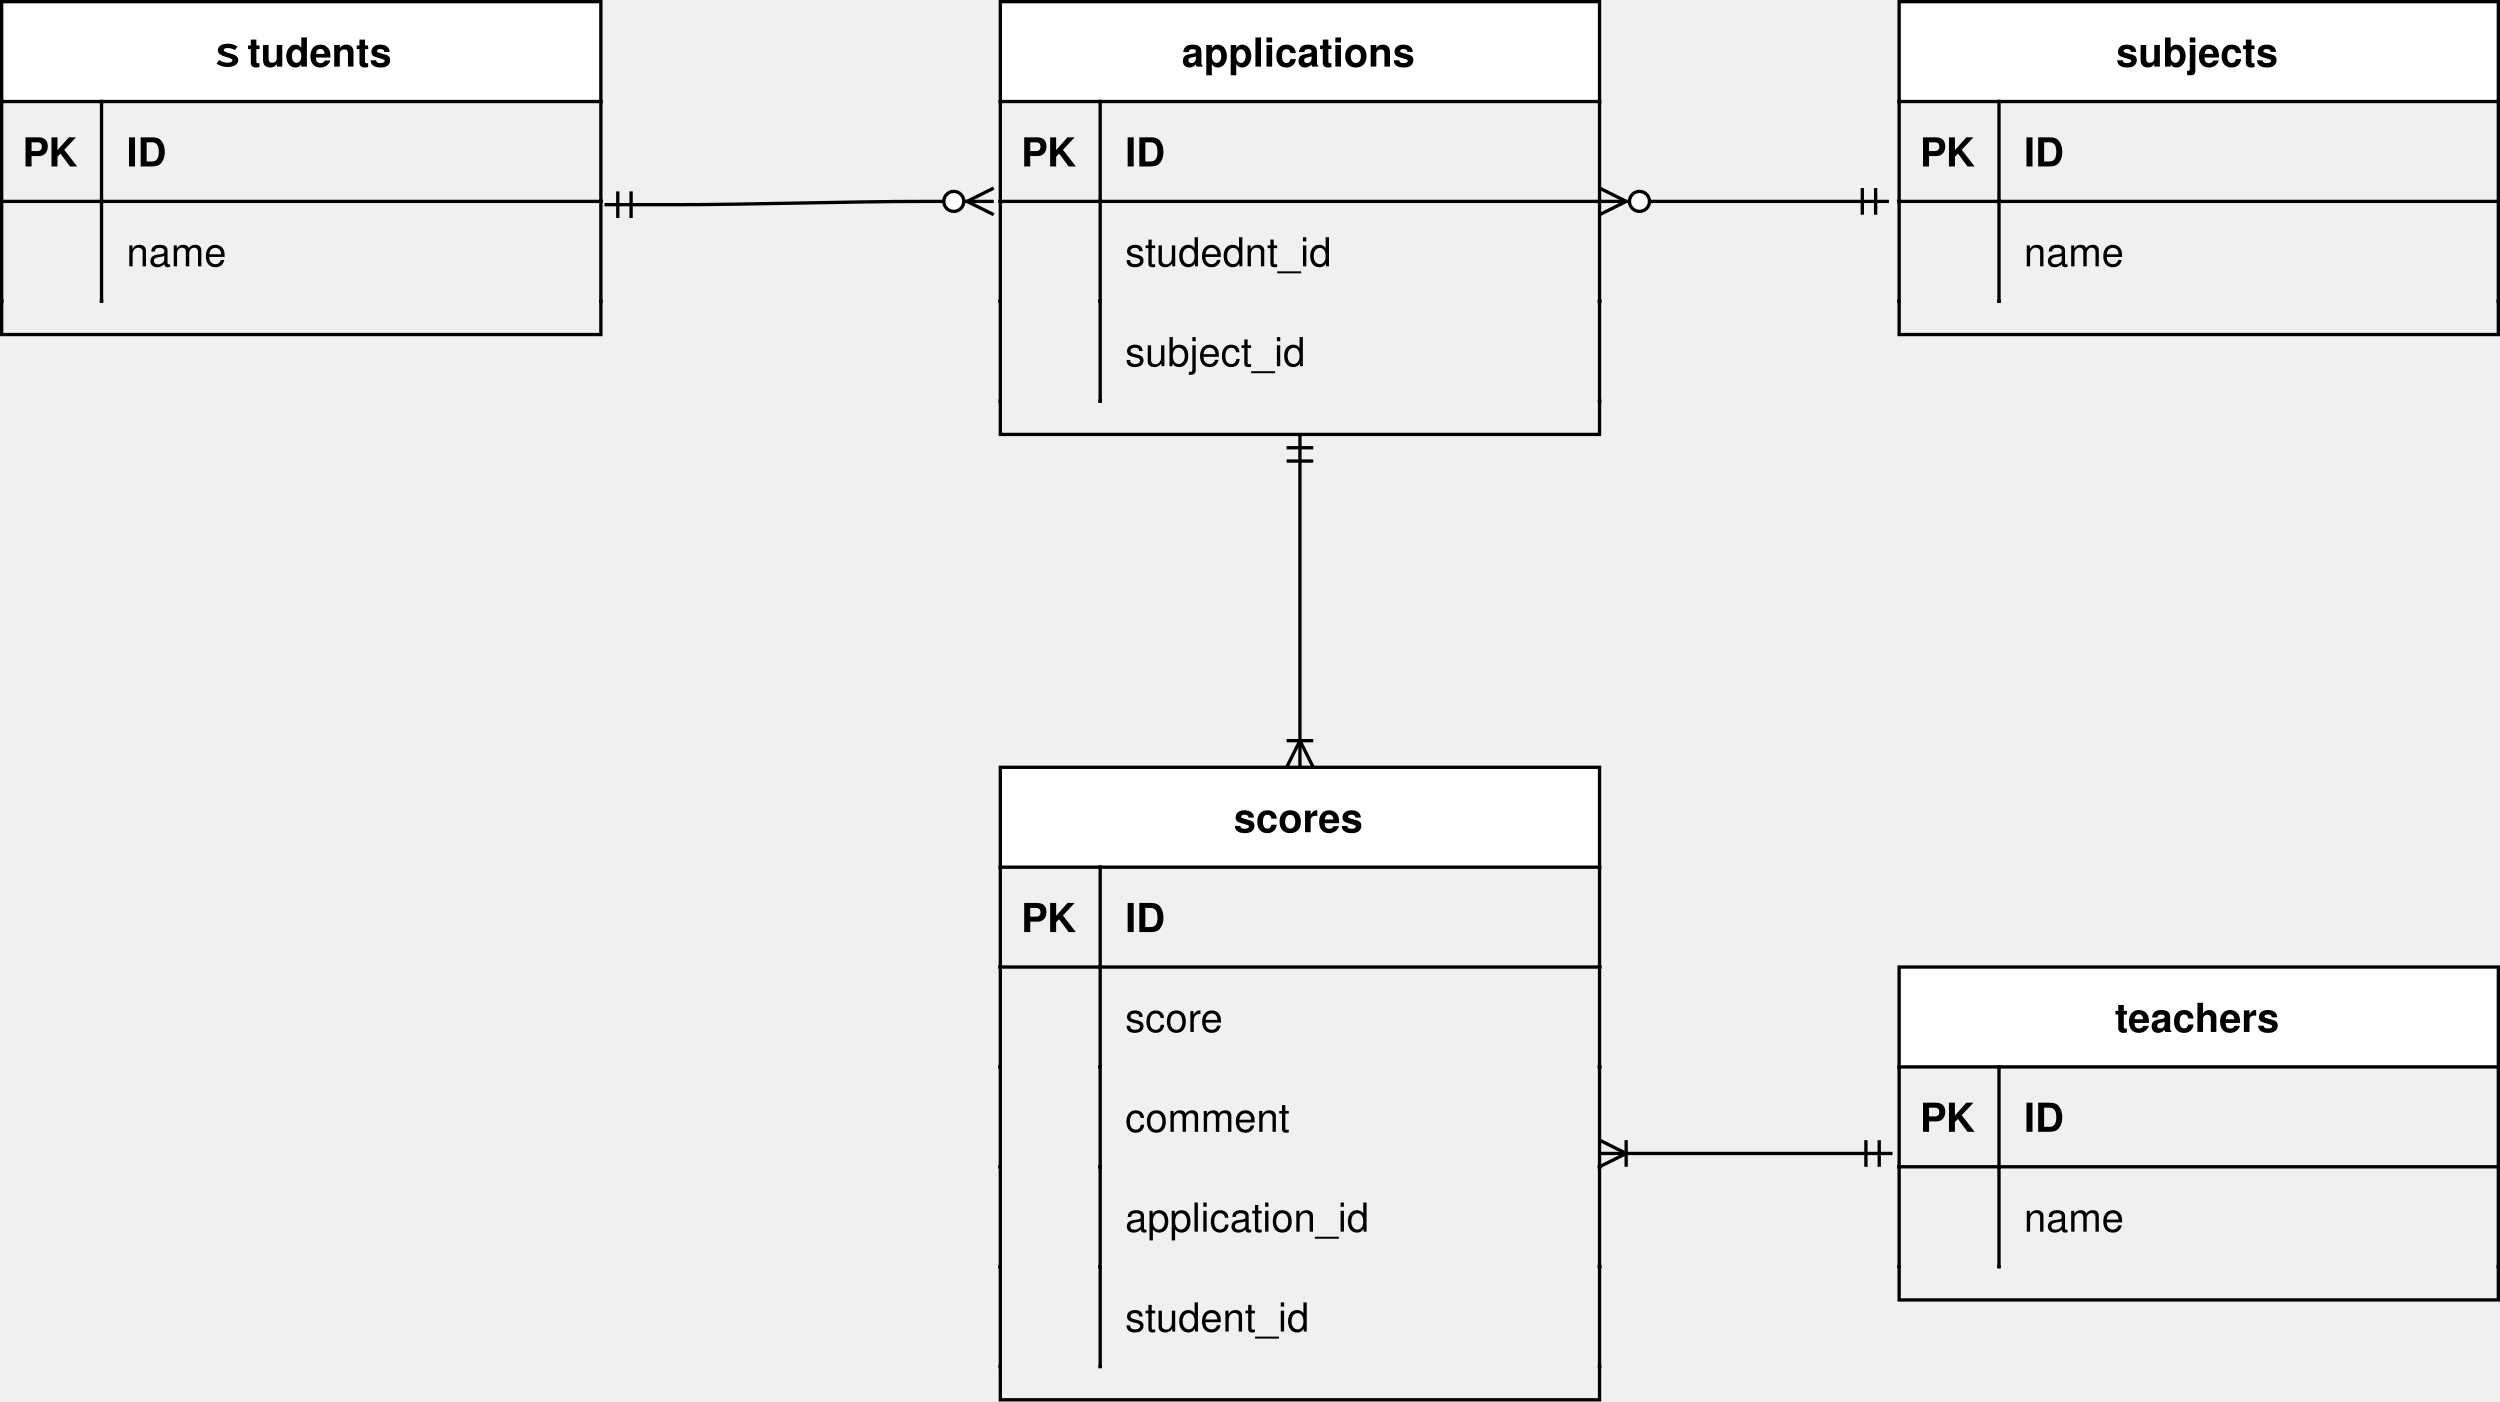
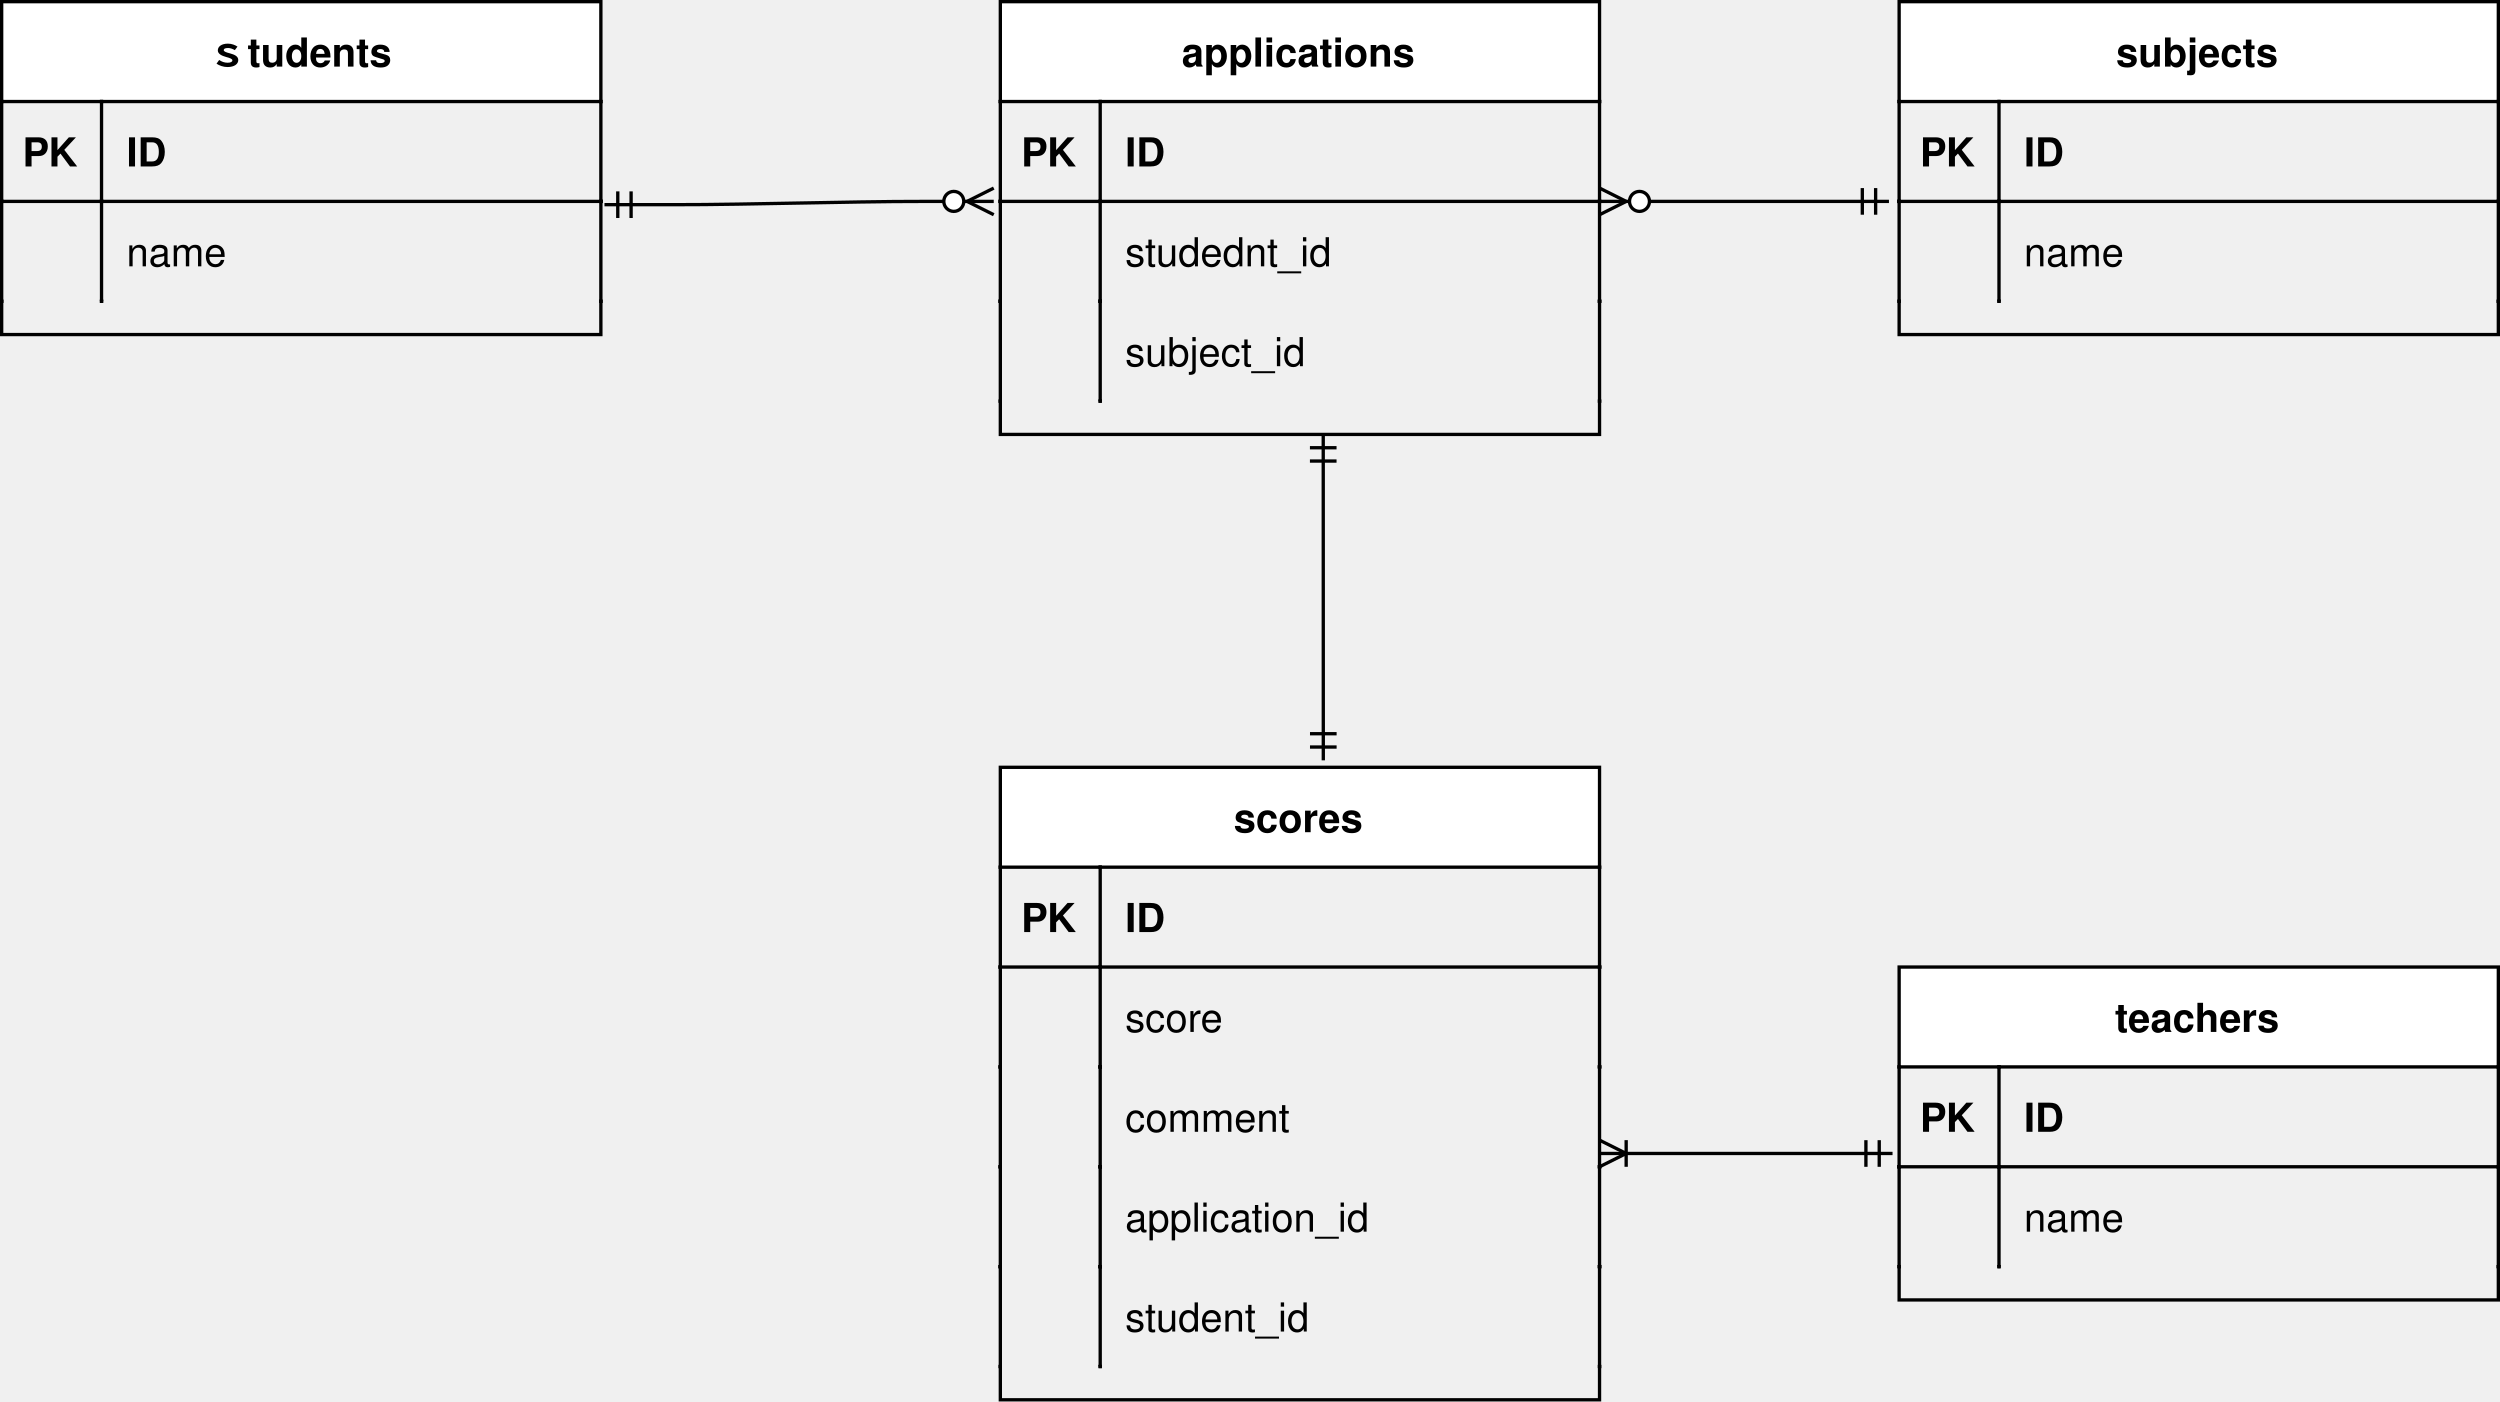
- <svg xmlns="http://www.w3.org/2000/svg" host="65bd71144e" version="1.1" width="751px" height="421px" viewBox="-0.5 -0.5 751 421" content="&lt;mxfile&gt;&lt;diagram id=&quot;-vx_Csd6KfKrmDGg8Eyj&quot; name=&quot;ページ1&quot;&gt;7Vxdb6M4FP01PG7FRyHkcZNmZlfb0VbtSLv7tHKDm3hFMDJOm8yvXxtsvpyOTEIpcSJVVXwxN+aew3HuNcby5pvdVwLS9Tccwdhy7WhneXeW64bTkP3nhn1hCEK7MKwIigqTUxme0A8ojLLbFkUwa3SkGMcUpU3jEicJXNKGDRCC35rdXnDc/NYUrKBieFqCWLX+hSK6FpflTir7bxCt1vKbnWBaHNkA2VlcSbYGEX6rmbyF5c0JxrT4tNnNYcxjJ+NSnPflnaPlwAhMqM4JbnHCK4i34tqsxRdrdmdNPbqNmJNMjJPu5cWzIaf8IwXP3DTLKCBUYOTZzMCiTgFKIGEGJ2/HMUgzlHcvLGsUR/dgj7dUOpKt2QvaweixgIj3ZWjdM2e8yZ2/MOdPYjD8MIjRKmGfl2ys/BtnBGZsLPcgo6KHGhIRpVdIKNzVTCJEXyHeQEr2rIs4eivQ2jebbxX2jmTwuo67LYxA8G1Veq4gYR8EKocR8lSE3kOEXSNFIH5klAfJKgenGXsewIjg9DsgK0iFIcWIh27xmqMtoozieI5jzCFMcMI9UZyKgzF8kec+Y0rxRiIlrrx0ml+1P2N/LA5z+8a3fDbcOWs7VZv98e6EznGSUcKIw31Aht8b5BgewM/Vxk8A5mkC5vWA162C18Mf3RDLNQtUiHUGw26B0b5nMIvcS5zLzhpF7C4/GGVPO8q1sHodoyqcVQHo7A3EjLwJoHCGt0mUKVCV49RCz1fQ+/3uk9GTClf0nWUpWKJkdV+cGbTg9T8A3t37N5HfK9xa7vrFOzgLdW1TYlzqGgyorpMT8er97oQRkv70pTXQDrFB0hoq0CVgA8curn0DarKYHoA42z7/x8Z3zSI4SZxPTCPc6VnMdMPmEaE2hJ+QSEgf559JlNy7qPnOcxT8TM0lOgBs8vznHaimjVBjh80mOmvskOmEd2p1bRz5REm8yxJYtdRmTkbRAVKTJdVXMQZpGqMloIhp0LtYX1Ba4R27OtGHgPpqwXSMU96gaUXJ2VGmFb5a8jzTtKLk3kXNer5aAjU1regAsNFzoFpWG6PGDppWdNfYIdMK/9Ri2zjSCl8/dzNIYCVR6lVs/ixMlNB/WZ+RK23vyJqsrIFaorsqa2dlnQ6orMGpJbZxKGugn+WZpKxqtU2sDxojrB2ANVpY1SQlW2ICrwUbSy3YuBPdis20DwU9j2xi0IpNSddRVmwCNZs404pNcJEJxURNKEyt2HQA2OTpb3LNK3rQ2EGfKzUjr5hcZF4xOZBX8F+bY9fY3jE1WlPVleCrpnbW1CFrNZNT14ZHoqn6BTGTNFVdJl7izYZHxQxV1UfVaFU9dUPNVVX5UXdIWT21gDMSWdWPskmyqtZyas+zGVMG7wCuyerq2Fc1PUJN/QHV1LG9c1TPklmXJZ+OrWaBWfGiEmO0swu0JotnqFZ1KATLNSTXVURL3U3q6S5J9bKdNDyPasygq4glYUe5ihiq1ZgzXUUML7IgE6oFGVNXETsAbPQEeK3N9KCxQ64ihmaUZsKLLM2EamnGnO2kHSA1WVIdW+OFXzBaQTlpsQAiun+EcV6fW1RHiqmtyDAcdqWzNd3E4i6DSfQrf8soay4ef0CCv+NvINnLvKQ6tgFJ9GdOCvY9ZP83M/5i39iOIy3/yNuYN+52jda+3nqABLE45PlNbtwhyt05N7YdiHbu7Mb2PNGu/PHGvtZoe1P5JNKVDG/JUoRNRJbKCcaqthnwiOrKSJmeHMxZSI7EK2yM4ifUe+CTUUXqkl7y0Uu3RbfigsRZFdUUR17LkdN2VIRBcXQUZzV+B3wQG7sRUXAup/CkTrrOhDvIaS0Wyn3z46Zh0KJheCwNW46ctqMeaSjrDX3QkM2EGiys88lpiFgYTD5GxGTqMR6qtMo8we2RVPHdpiNPJpQfQRWN5x/7pYoULJ5ZHCFZ4jTBL+en3NLikdxFVZchuRIyGm6V+wmkDLX3F+hyy205UjYqHM0t1qxehl50r94o7y3+Bw==&lt;/diagram&gt;&lt;/mxfile&gt;">
+ <svg xmlns="http://www.w3.org/2000/svg" host="65bd71144e" version="1.1" width="751px" height="421px" viewBox="-0.5 -0.5 751 421" content="&lt;mxfile&gt;&lt;diagram id=&quot;-vx_Csd6KfKrmDGg8Eyj&quot; name=&quot;ページ1&quot;&gt;7Vxdb6M4FP01PG4FcfnI4ybNzK62o606I+3s08oNbuIVwQicNplfvzbYfDndMQmlxIlUVfHF3Nj3HI5zrwELzDe7zylM1l9IiCJrYoc7C9xZk0kwDdh/btgXBi+wC8MqxWFhcirDV/wDCaPstsUhyhodKSERxUnTuCRxjJa0YYNpSl6b3Z5J1PzWBK6QYvi6hJFq/QuHdC2mNfEr+28Ir9bymx1vWhzZQNlZzCRbw5C81kxgYYF5SggtPm12cxTx2Mm4FOd9euNoObAUxVTnhElxwguMtmJu1uKTNbuzpoBuQ+YkE+Okezl5NuSEf6TwiZtmGYUpFRgBmxlY1CnEMUqZwcnbUQSTDOfdC8saR+E93JMtlY5ka/aMdyh8LCDifRla98wZb3Lnz8z5VzEYfhhGeBWzz0s2Vv6NsxRlbCz3MKOihxoSEaUXlFK0q5lEiD4jskE03bMu4uitQGvfbL5W2DuSwes67rYwQsG3Vem5goR9EKgcRgioCL2FCJsjxTB6ZJSH8SoHpxl7HsAwJck3mK4QFYaEYB66xUuOtogyjqI5iQiHMCYx90RJIg5G6Fme+0QoJRuJlJh56TSftTtjfywOc/vGtVw23DlrO1Wb/fHuKZ2TOKMpIw73gRh+r4hjeAC/iTZ+AjCgCRjoAa9bBa+HP7ohlmsWrBDrDIbdAqN9zRAWuecol501DtlVfjDKQDvKtbCCjlEVzqoAdPYGI0beGFI0I9s4zBSoynFqoecq6P1+98HoSYUr+s6yBC5xvLovzvRa8LrvAO/u7YvI7RVuLXf94u2dhbq2KTEudfUGVFf/RLx6vzpRiKU/fWn1tENskLQGCnQx3KCxi2vfgJospgcgzrZP/7LxXbMIThLnA9OIyfQsVrph84hAG8IPSCSkj/PPJEruXdR6BxwFP1NziQ4Am7z+gQPVtBFq7LDZRGeNHTKdAKdW18aRT5TEuyyBVUtt5mQUHSA1WVJdFWOYJBFeQoqZBr2J9QWlFeDY3Yk+BNRVC6ZjXPIGTStKzo4yrXDVkueZphUl9y5q1XPVEqipaUUHgI1eA9Wy2hg1dtC0orvGDplWuKcW28aRVrj6uZtBAiuJUq9i83thwpj+w/qMXGl7R9ZkZfXUEt1VWTsr63RAZfVOLbGNQ1k9/SzPJGVVq21if9AYYe0ArNHCqiYp2ZKk6FqwsdSCzcTXrdhM+1DQ88gmBq3YlHQdZcXGU7OJM63YeBeZUPhqQmFqxaYDwCYvf/41r+hBYwe9r9SMvMK/yLzCP5BX8F+bY9fY3jE1WlPVneCrpnbW1CFrNf6pe8Mj0VT9gphJmqpuEy/JZsOjYoaq6qNqtKqe+kDNVVX50cmQsnpqAWcksqofZZNkVa3l1O5nM6YM3gFck9XVsa9qeoSaugOqqWODc1TPklmXJZ+OrWaBWfGiEmO0swu0JotnoFZ1KILLNUqvu4iW+jQp0N2S6uVx0uA8qjGD7iKWhB3lLmKgVmPOdBcxuMiCTKAWZEzdRewAsNEL4LU204PGDrmLGJhRmgkusjQTqKUZcx4n7QCpyZLq2Bov/ELhCslFiwUQ0/0jivL63KI6UixtRYbhsJnO1nQTiasMxeGv/C2jrLl4/IFS8o18gfFe5iXVsQ2Mwz9zUrDvSfffmfEX+8Z2HGn5W17GvHG3a7T29dYDSjGLQ57f5MYdptydc2Pbnmjnzm5sAES78scb+1qj7U3lk0hXMrJNlyJsIrJULjBW9ZgBj6iujJTpycGcJc2ReEGNUfwP9R74YlSRuqSXvPVy0qJbMSFxVkU1xRFoOXLajoowKI6O4qzG74B3YmM3IgrO5RT266TrTLiDnNZioXxuftw09Fo0DI6lYcuR03bUIw1lvaEPGrKVUIOFdT45DRELPP99REymHuOhSqvM490eSRV30nQEZEL5HlTRuP9RlyoVH35KFJZWgGmNJw3idCVKiwE/X/78jyUKsFua4h1JlFvgNzXF70tTWLN6s3nRvXo9PFj8Bw==&lt;/diagram&gt;&lt;/mxfile&gt;">
  <defs>
    <clipPath id="mx-clip-0-30-30-30-0">
      <rect x="0" y="30" width="30" height="30" />
    </clipPath>
    <clipPath id="mx-clip-36-30-144-30-0">
      <rect x="36" y="30" width="144" height="30" />
    </clipPath>
    <clipPath id="mx-clip-36-60-144-30-0">
      <rect x="36" y="60" width="144" height="30" />
    </clipPath>
    <clipPath id="mx-clip-570-30-30-30-0">
      <rect x="570" y="30" width="30" height="30" />
    </clipPath>
    <clipPath id="mx-clip-606-30-144-30-0">
      <rect x="606" y="30" width="144" height="30" />
    </clipPath>
    <clipPath id="mx-clip-606-60-144-30-0">
      <rect x="606" y="60" width="144" height="30" />
    </clipPath>
    <clipPath id="mx-clip-300-30-30-30-0">
      <rect x="300" y="30" width="30" height="30" />
    </clipPath>
    <clipPath id="mx-clip-336-30-144-30-0">
      <rect x="336" y="30" width="144" height="30" />
    </clipPath>
    <clipPath id="mx-clip-336-60-144-30-0">
      <rect x="336" y="60" width="144" height="30" />
    </clipPath>
    <clipPath id="mx-clip-336-90-144-30-0">
      <rect x="336" y="90" width="144" height="30" />
    </clipPath>
    <clipPath id="mx-clip-300-260-30-30-0">
      <rect x="300" y="260" width="30" height="30" />
    </clipPath>
    <clipPath id="mx-clip-336-260-144-30-0">
      <rect x="336" y="260" width="144" height="30" />
    </clipPath>
    <clipPath id="mx-clip-336-290-144-30-0">
      <rect x="336" y="290" width="144" height="30" />
    </clipPath>
    <clipPath id="mx-clip-336-320-144-30-0">
      <rect x="336" y="320" width="144" height="30" />
    </clipPath>
    <clipPath id="mx-clip-336-350-144-30-0">
      <rect x="336" y="350" width="144" height="30" />
    </clipPath>
    <clipPath id="mx-clip-336-380-144-30-0">
      <rect x="336" y="380" width="144" height="30" />
    </clipPath>
    <clipPath id="mx-clip-570-320-30-30-0">
      <rect x="570" y="320" width="30" height="30" />
    </clipPath>
    <clipPath id="mx-clip-606-320-144-30-0">
      <rect x="606" y="320" width="144" height="30" />
    </clipPath>
    <clipPath id="mx-clip-606-350-144-30-0">
      <rect x="606" y="350" width="144" height="30" />
    </clipPath>
  </defs>
  <g>
    <path d="M 0 30 L 0 0 L 180 0 L 180 30" fill="rgb(255, 255, 255)" stroke="rgb(0, 0, 0)" stroke-miterlimit="10" pointer-events="all" />
    <path d="M 0 30 L 0 100 L 180 100 L 180 30" fill="none" stroke="rgb(0, 0, 0)" stroke-miterlimit="10" pointer-events="none" />
    <path d="M 0 30 L 180 30" fill="none" stroke="rgb(0, 0, 0)" stroke-miterlimit="10" pointer-events="none" />
    <path d="M 30 30 L 30 60 L 30 90" fill="none" stroke="rgb(0, 0, 0)" stroke-miterlimit="10" pointer-events="none" />
    <g fill="rgb(0, 0, 0)" font-family="Helvetica" font-weight="bold" pointer-events="none" text-anchor="middle" font-size="12px">
      <text x="89.5" y="19.5">
                ｓtudents
            </text>
    </g>
    <path d="M 0 30 M 180 30 M 180 60 L 0 60" fill="none" stroke="rgb(0, 0, 0)" stroke-linecap="square" stroke-miterlimit="10" pointer-events="none" />
    <path d="M 0 30 M 30 30 M 30 60 M 0 60" fill="none" stroke="rgb(0, 0, 0)" stroke-linecap="square" stroke-miterlimit="10" pointer-events="none" />
    <g fill="rgb(0, 0, 0)" font-family="Helvetica" font-weight="bold" pointer-events="none" clip-path="url(#mx-clip-0-30-30-30-0)" text-anchor="middle" font-size="12px">
      <text x="14.5" y="49.5">
                PK
            </text>
    </g>
    <path d="M 30 30 M 180 30 M 180 60 M 30 60" fill="none" stroke="rgb(0, 0, 0)" stroke-linecap="square" stroke-miterlimit="10" pointer-events="none" />
    <g fill="rgb(0, 0, 0)" font-family="Helvetica" font-weight="bold" text-decoration="underline" pointer-events="none" clip-path="url(#mx-clip-36-30-144-30-0)" font-size="12px">
      <text x="37.5" y="49.5">
                ID
            </text>
    </g>
    <path d="M 0 60 M 180 60 M 180 90 M 0 90" fill="none" stroke="rgb(0, 0, 0)" stroke-linecap="square" stroke-miterlimit="10" pointer-events="none" />
    <path d="M 0 60 M 30 60 M 30 90 M 0 90" fill="none" stroke="rgb(0, 0, 0)" stroke-linecap="square" stroke-miterlimit="10" pointer-events="none" />
    <path d="M 30 60 M 180 60 M 180 90 M 30 90" fill="none" stroke="rgb(0, 0, 0)" stroke-linecap="square" stroke-miterlimit="10" pointer-events="none" />
    <g fill="rgb(0, 0, 0)" font-family="Helvetica" pointer-events="none" clip-path="url(#mx-clip-36-60-144-30-0)" font-size="12px">
      <text x="37.5" y="79.5">
                name
            </text>
    </g>
    <path d="M 570 30 L 570 0 L 750 0 L 750 30" fill="rgb(255, 255, 255)" stroke="rgb(0, 0, 0)" stroke-miterlimit="10" pointer-events="none" />
    <path d="M 570 30 L 570 100 L 750 100 L 750 30" fill="none" stroke="rgb(0, 0, 0)" stroke-miterlimit="10" pointer-events="none" />
    <path d="M 570 30 L 750 30" fill="none" stroke="rgb(0, 0, 0)" stroke-miterlimit="10" pointer-events="none" />
    <path d="M 600 30 L 600 60 L 600 90" fill="none" stroke="rgb(0, 0, 0)" stroke-miterlimit="10" pointer-events="none" />
    <g fill="rgb(0, 0, 0)" font-family="Helvetica" font-weight="bold" pointer-events="none" text-anchor="middle" font-size="12px">
      <text x="659.5" y="19.5">
                subjects
            </text>
    </g>
    <path d="M 570 30 M 750 30 M 750 60 L 570 60" fill="none" stroke="rgb(0, 0, 0)" stroke-linecap="square" stroke-miterlimit="10" pointer-events="none" />
    <path d="M 570 30 M 600 30 M 600 60 M 570 60" fill="none" stroke="rgb(0, 0, 0)" stroke-linecap="square" stroke-miterlimit="10" pointer-events="none" />
    <g fill="rgb(0, 0, 0)" font-family="Helvetica" font-weight="bold" pointer-events="none" clip-path="url(#mx-clip-570-30-30-30-0)" text-anchor="middle" font-size="12px">
      <text x="584.5" y="49.5">
                PK
            </text>
    </g>
    <path d="M 600 30 M 750 30 M 750 60 M 600 60" fill="none" stroke="rgb(0, 0, 0)" stroke-linecap="square" stroke-miterlimit="10" pointer-events="none" />
    <g fill="rgb(0, 0, 0)" font-family="Helvetica" font-weight="bold" text-decoration="underline" pointer-events="none" clip-path="url(#mx-clip-606-30-144-30-0)" font-size="12px">
      <text x="607.5" y="49.5">
                ID
            </text>
    </g>
    <path d="M 570 60 M 750 60 M 750 90 M 570 90" fill="none" stroke="rgb(0, 0, 0)" stroke-linecap="square" stroke-miterlimit="10" pointer-events="none" />
    <path d="M 570 60 M 600 60 M 600 90 M 570 90" fill="none" stroke="rgb(0, 0, 0)" stroke-linecap="square" stroke-miterlimit="10" pointer-events="none" />
    <path d="M 600 60 M 750 60 M 750 90 M 600 90" fill="none" stroke="rgb(0, 0, 0)" stroke-linecap="square" stroke-miterlimit="10" pointer-events="none" />
    <g fill="rgb(0, 0, 0)" font-family="Helvetica" pointer-events="none" clip-path="url(#mx-clip-606-60-144-30-0)" font-size="12px">
      <text x="607.5" y="79.5">
                name
            </text>
    </g>
    <path d="M 300 30 L 300 0 L 480 0 L 480 30" fill="rgb(255, 255, 255)" stroke="rgb(0, 0, 0)" stroke-miterlimit="10" pointer-events="none" />
    <path d="M 300 30 L 300 130 L 480 130 L 480 30" fill="none" stroke="rgb(0, 0, 0)" stroke-miterlimit="10" pointer-events="none" />
    <path d="M 300 30 L 480 30" fill="none" stroke="rgb(0, 0, 0)" stroke-miterlimit="10" pointer-events="none" />
    <path d="M 330 30 L 330 60 L 330 90 L 330 120" fill="none" stroke="rgb(0, 0, 0)" stroke-miterlimit="10" pointer-events="none" />
    <g fill="rgb(0, 0, 0)" font-family="Helvetica" font-weight="bold" pointer-events="none" text-anchor="middle" font-size="12px">
      <text x="389.5" y="19.5">
                applications
            </text>
    </g>
    <path d="M 300 30 M 480 30 M 480 60 L 300 60" fill="none" stroke="rgb(0, 0, 0)" stroke-linecap="square" stroke-miterlimit="10" pointer-events="none" />
    <path d="M 300 30 M 330 30 M 330 60 M 300 60" fill="none" stroke="rgb(0, 0, 0)" stroke-linecap="square" stroke-miterlimit="10" pointer-events="none" />
    <g fill="rgb(0, 0, 0)" font-family="Helvetica" font-weight="bold" pointer-events="none" clip-path="url(#mx-clip-300-30-30-30-0)" text-anchor="middle" font-size="12px">
      <text x="314.5" y="49.5">
                PK
            </text>
    </g>
    <path d="M 330 30 M 480 30 M 480 60 M 330 60" fill="none" stroke="rgb(0, 0, 0)" stroke-linecap="square" stroke-miterlimit="10" pointer-events="none" />
    <g fill="rgb(0, 0, 0)" font-family="Helvetica" font-weight="bold" text-decoration="underline" pointer-events="none" clip-path="url(#mx-clip-336-30-144-30-0)" font-size="12px">
      <text x="337.5" y="49.5">
                ID
            </text>
    </g>
    <path d="M 300 60 M 480 60 M 480 90 M 300 90" fill="none" stroke="rgb(0, 0, 0)" stroke-linecap="square" stroke-miterlimit="10" pointer-events="none" />
    <path d="M 300 60 M 330 60 M 330 90 M 300 90" fill="none" stroke="rgb(0, 0, 0)" stroke-linecap="square" stroke-miterlimit="10" pointer-events="none" />
    <path d="M 330 60 M 480 60 M 480 90 M 330 90" fill="none" stroke="rgb(0, 0, 0)" stroke-linecap="square" stroke-miterlimit="10" pointer-events="none" />
    <g fill="rgb(0, 0, 0)" font-family="Helvetica" pointer-events="none" clip-path="url(#mx-clip-336-60-144-30-0)" font-size="12px">
      <text x="337.5" y="79.5">
                studednt_id
            </text>
    </g>
    <path d="M 300 90 M 480 90 M 480 120 M 300 120" fill="none" stroke="rgb(0, 0, 0)" stroke-linecap="square" stroke-miterlimit="10" pointer-events="none" />
    <path d="M 300 90 M 330 90 M 330 120 M 300 120" fill="none" stroke="rgb(0, 0, 0)" stroke-linecap="square" stroke-miterlimit="10" pointer-events="none" />
    <path d="M 330 90 M 480 90 M 480 120 M 330 120" fill="none" stroke="rgb(0, 0, 0)" stroke-linecap="square" stroke-miterlimit="10" pointer-events="none" />
    <g fill="rgb(0, 0, 0)" font-family="Helvetica" pointer-events="none" clip-path="url(#mx-clip-336-90-144-30-0)" font-size="12px">
      <text x="337.5" y="109.5">
                subject_id
            </text>
    </g>
    <path d="M 300 260 L 300 230 L 480 230 L 480 260" fill="rgb(255, 255, 255)" stroke="rgb(0, 0, 0)" stroke-miterlimit="10" pointer-events="none" />
    <path d="M 300 260 L 300 420 L 480 420 L 480 260" fill="none" stroke="rgb(0, 0, 0)" stroke-miterlimit="10" pointer-events="none" />
    <path d="M 300 260 L 480 260" fill="none" stroke="rgb(0, 0, 0)" stroke-miterlimit="10" pointer-events="none" />
    <path d="M 330 260 L 330 290 L 330 320 L 330 350 L 330 380 L 330 410" fill="none" stroke="rgb(0, 0, 0)" stroke-miterlimit="10" pointer-events="none" />
    <g fill="rgb(0, 0, 0)" font-family="Helvetica" font-weight="bold" pointer-events="none" text-anchor="middle" font-size="12px">
      <text x="389.5" y="249.5">
                scores
            </text>
    </g>
    <path d="M 300 260 M 480 260 M 480 290 L 300 290" fill="none" stroke="rgb(0, 0, 0)" stroke-linecap="square" stroke-miterlimit="10" pointer-events="none" />
    <path d="M 300 260 M 330 260 M 330 290 M 300 290" fill="none" stroke="rgb(0, 0, 0)" stroke-linecap="square" stroke-miterlimit="10" pointer-events="none" />
    <g fill="rgb(0, 0, 0)" font-family="Helvetica" font-weight="bold" pointer-events="none" clip-path="url(#mx-clip-300-260-30-30-0)" text-anchor="middle" font-size="12px">
      <text x="314.5" y="279.5">
                PK
            </text>
    </g>
    <path d="M 330 260 M 480 260 M 480 290 M 330 290" fill="none" stroke="rgb(0, 0, 0)" stroke-linecap="square" stroke-miterlimit="10" pointer-events="none" />
    <g fill="rgb(0, 0, 0)" font-family="Helvetica" font-weight="bold" text-decoration="underline" pointer-events="none" clip-path="url(#mx-clip-336-260-144-30-0)" font-size="12px">
      <text x="337.5" y="279.5">
                ID
            </text>
    </g>
    <path d="M 300 290 M 480 290 M 480 320 M 300 320" fill="none" stroke="rgb(0, 0, 0)" stroke-linecap="square" stroke-miterlimit="10" pointer-events="none" />
    <path d="M 300 290 M 330 290 M 330 320 M 300 320" fill="none" stroke="rgb(0, 0, 0)" stroke-linecap="square" stroke-miterlimit="10" pointer-events="none" />
    <path d="M 330 290 M 480 290 M 480 320 M 330 320" fill="none" stroke="rgb(0, 0, 0)" stroke-linecap="square" stroke-miterlimit="10" pointer-events="none" />
    <g fill="rgb(0, 0, 0)" font-family="Helvetica" pointer-events="none" clip-path="url(#mx-clip-336-290-144-30-0)" font-size="12px">
      <text x="337.5" y="309.5">
                score
            </text>
    </g>
    <path d="M 300 320 M 480 320 M 480 350 M 300 350" fill="none" stroke="rgb(0, 0, 0)" stroke-linecap="square" stroke-miterlimit="10" pointer-events="none" />
    <path d="M 300 320 M 330 320 M 330 350 M 300 350" fill="none" stroke="rgb(0, 0, 0)" stroke-linecap="square" stroke-miterlimit="10" pointer-events="none" />
    <path d="M 330 320 M 480 320 M 480 350 M 330 350" fill="none" stroke="rgb(0, 0, 0)" stroke-linecap="square" stroke-miterlimit="10" pointer-events="none" />
    <g fill="rgb(0, 0, 0)" font-family="Helvetica" pointer-events="none" clip-path="url(#mx-clip-336-320-144-30-0)" font-size="12px">
      <text x="337.5" y="339.5">
                comment
            </text>
    </g>
    <path d="M 300 350 M 480 350 M 480 380 M 300 380" fill="none" stroke="rgb(0, 0, 0)" stroke-linecap="square" stroke-miterlimit="10" pointer-events="none" />
    <path d="M 300 350 M 330 350 M 330 380 M 300 380" fill="none" stroke="rgb(0, 0, 0)" stroke-linecap="square" stroke-miterlimit="10" pointer-events="none" />
    <path d="M 330 350 M 480 350 M 480 380 M 330 380" fill="none" stroke="rgb(0, 0, 0)" stroke-linecap="square" stroke-miterlimit="10" pointer-events="none" />
    <g fill="rgb(0, 0, 0)" font-family="Helvetica" pointer-events="none" clip-path="url(#mx-clip-336-350-144-30-0)" font-size="12px">
      <text x="337.5" y="369.5">
                application_id
            </text>
    </g>
    <path d="M 300 380 M 480 380 M 480 410 M 300 410" fill="none" stroke="rgb(0, 0, 0)" stroke-linecap="square" stroke-miterlimit="10" pointer-events="none" />
    <path d="M 300 380 M 330 380 M 330 410 M 300 410" fill="none" stroke="rgb(0, 0, 0)" stroke-linecap="square" stroke-miterlimit="10" pointer-events="none" />
    <path d="M 330 380 M 480 380 M 480 410 M 330 410" fill="none" stroke="rgb(0, 0, 0)" stroke-linecap="square" stroke-miterlimit="10" pointer-events="none" />
    <g fill="rgb(0, 0, 0)" font-family="Helvetica" pointer-events="none" clip-path="url(#mx-clip-336-380-144-30-0)" font-size="12px">
      <text x="337.5" y="399.5">
                student_id
            </text>
    </g>
    <path d="M 570 320 L 570 290 L 750 290 L 750 320" fill="rgb(255, 255, 255)" stroke="rgb(0, 0, 0)" stroke-miterlimit="10" pointer-events="none" />
    <path d="M 570 320 L 570 390 L 750 390 L 750 320" fill="none" stroke="rgb(0, 0, 0)" stroke-miterlimit="10" pointer-events="none" />
    <path d="M 570 320 L 750 320" fill="none" stroke="rgb(0, 0, 0)" stroke-miterlimit="10" pointer-events="none" />
    <path d="M 600 320 L 600 350 L 600 380" fill="none" stroke="rgb(0, 0, 0)" stroke-miterlimit="10" pointer-events="none" />
    <g fill="rgb(0, 0, 0)" font-family="Helvetica" font-weight="bold" pointer-events="none" text-anchor="middle" font-size="12px">
      <text x="659.5" y="309.5">
                teachers
            </text>
    </g>
    <path d="M 570 320 M 750 320 M 750 350 L 570 350" fill="none" stroke="rgb(0, 0, 0)" stroke-linecap="square" stroke-miterlimit="10" pointer-events="none" />
    <path d="M 570 320 M 600 320 M 600 350 M 570 350" fill="none" stroke="rgb(0, 0, 0)" stroke-linecap="square" stroke-miterlimit="10" pointer-events="none" />
    <g fill="rgb(0, 0, 0)" font-family="Helvetica" font-weight="bold" pointer-events="none" clip-path="url(#mx-clip-570-320-30-30-0)" text-anchor="middle" font-size="12px">
      <text x="584.5" y="339.5">
                PK
            </text>
    </g>
    <path d="M 600 320 M 750 320 M 750 350 M 600 350" fill="none" stroke="rgb(0, 0, 0)" stroke-linecap="square" stroke-miterlimit="10" pointer-events="none" />
    <g fill="rgb(0, 0, 0)" font-family="Helvetica" font-weight="bold" text-decoration="underline" pointer-events="none" clip-path="url(#mx-clip-606-320-144-30-0)" font-size="12px">
      <text x="607.5" y="339.5">
                ID
            </text>
    </g>
    <path d="M 570 350 M 750 350 M 750 380 M 570 380" fill="none" stroke="rgb(0, 0, 0)" stroke-linecap="square" stroke-miterlimit="10" pointer-events="none" />
    <path d="M 570 350 M 600 350 M 600 380 M 570 380" fill="none" stroke="rgb(0, 0, 0)" stroke-linecap="square" stroke-miterlimit="10" pointer-events="none" />
    <path d="M 600 350 M 750 350 M 750 380 M 600 380" fill="none" stroke="rgb(0, 0, 0)" stroke-linecap="square" stroke-miterlimit="10" pointer-events="none" />
    <g fill="rgb(0, 0, 0)" font-family="Helvetica" pointer-events="none" clip-path="url(#mx-clip-606-350-144-30-0)" font-size="12px">
      <text x="607.5" y="369.5">
                name
            </text>
    </g>
    <path d="M 181.08 60.99 L 201.08 60.99 Q 211.08 60.99 221.08 60.82 L 258.02 60.17 Q 268.02 60 278.02 60 L 298.02 60" fill="none" stroke="rgb(0, 0, 0)" stroke-miterlimit="10" pointer-events="none" />
    <path d="M 185.08 56.99 L 185.08 64.99 M 189.08 56.99 L 189.08 64.99" fill="none" stroke="rgb(0, 0, 0)" stroke-miterlimit="10" pointer-events="none" />
    <ellipse cx="286.02" cy="60" rx="3" ry="3" fill="#ffffff" stroke="rgb(0, 0, 0)" pointer-events="none" />
    <path d="M 298.02 56 L 290.02 60 L 298.02 64" fill="none" stroke="rgb(0, 0, 0)" stroke-miterlimit="10" pointer-events="none" />
    <path d="M 566.94 60 L 480 60" fill="none" stroke="rgb(0, 0, 0)" stroke-miterlimit="10" pointer-events="none" />
    <path d="M 562.94 64 L 562.94 56 M 558.94 64 L 558.94 56" fill="none" stroke="rgb(0, 0, 0)" stroke-miterlimit="10" pointer-events="none" />
    <ellipse cx="492" cy="60" rx="3" ry="3" fill="#ffffff" stroke="rgb(0, 0, 0)" pointer-events="none" />
    <path d="M 480 64 L 488 60 L 480 56" fill="none" stroke="rgb(0, 0, 0)" stroke-miterlimit="10" pointer-events="none" />
    <path d="M 568.02 346.01 L 480 346" fill="none" stroke="rgb(0, 0, 0)" stroke-miterlimit="10" pointer-events="none" />
    <path d="M 564.02 350.01 L 564.02 342.01 M 560.02 350.01 L 560.02 342.01" fill="none" stroke="rgb(0, 0, 0)" stroke-miterlimit="10" pointer-events="none" />
    <path d="M 488 342 L 488 350 M 480 350 L 488 346 L 480 342" fill="none" stroke="rgb(0, 0, 0)" stroke-miterlimit="10" pointer-events="none" />
-     <path d="M 390 130 L 390 230" fill="none" stroke="rgb(0, 0, 0)" stroke-miterlimit="10" pointer-events="none" />
-     <path d="M 394 134 L 386 134 M 394 138 L 386 138" fill="none" stroke="rgb(0, 0, 0)" stroke-miterlimit="10" pointer-events="none" />
-     <path d="M 386 222 L 394 222 M 394 230 L 390 222 L 386 230" fill="none" stroke="rgb(0, 0, 0)" stroke-miterlimit="10" pointer-events="none" />
+     <path d="M 397.02 227.91 L 397 130" fill="none" stroke="rgb(0, 0, 0)" stroke-miterlimit="10" pointer-events="none" />
+     <path d="M 393.02 223.91 L 401.02 223.91 M 393.02 219.91 L 401.02 219.91" fill="none" stroke="rgb(0, 0, 0)" stroke-miterlimit="10" pointer-events="none" />
+     <path d="M 401 134 L 393 134 M 401 138 L 393 138" fill="none" stroke="rgb(0, 0, 0)" stroke-miterlimit="10" pointer-events="none" />
  </g>
</svg>
